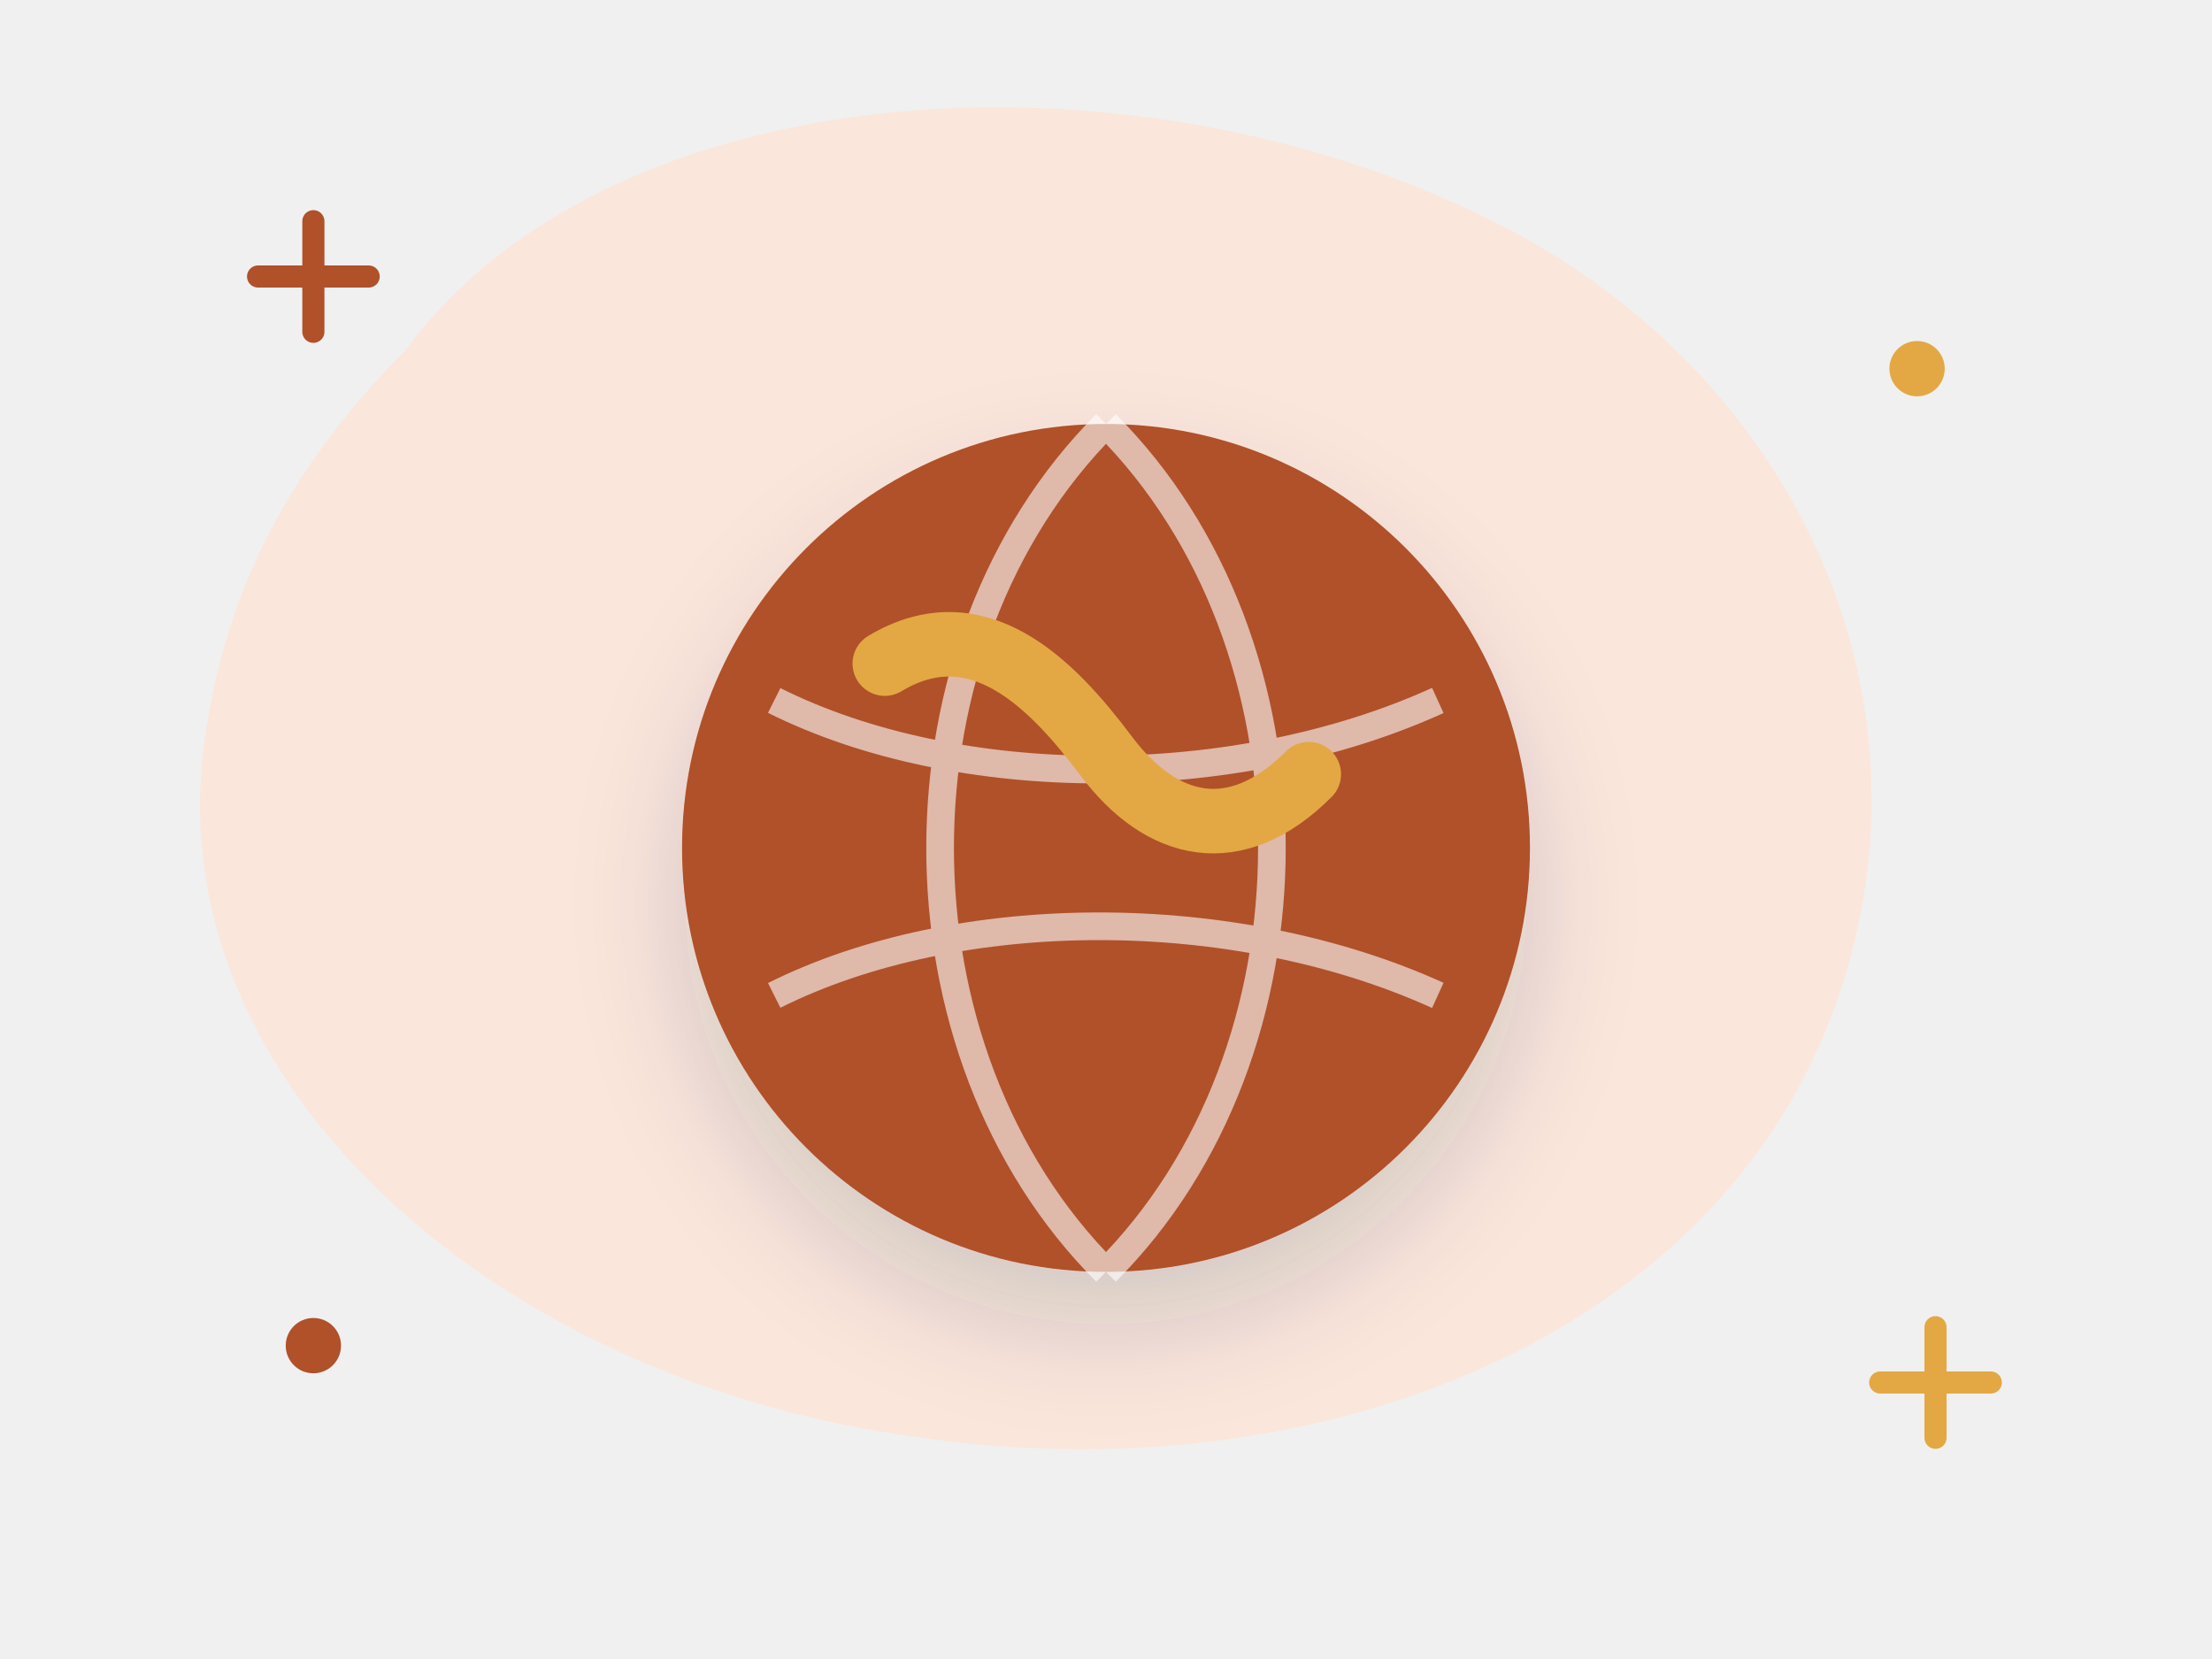
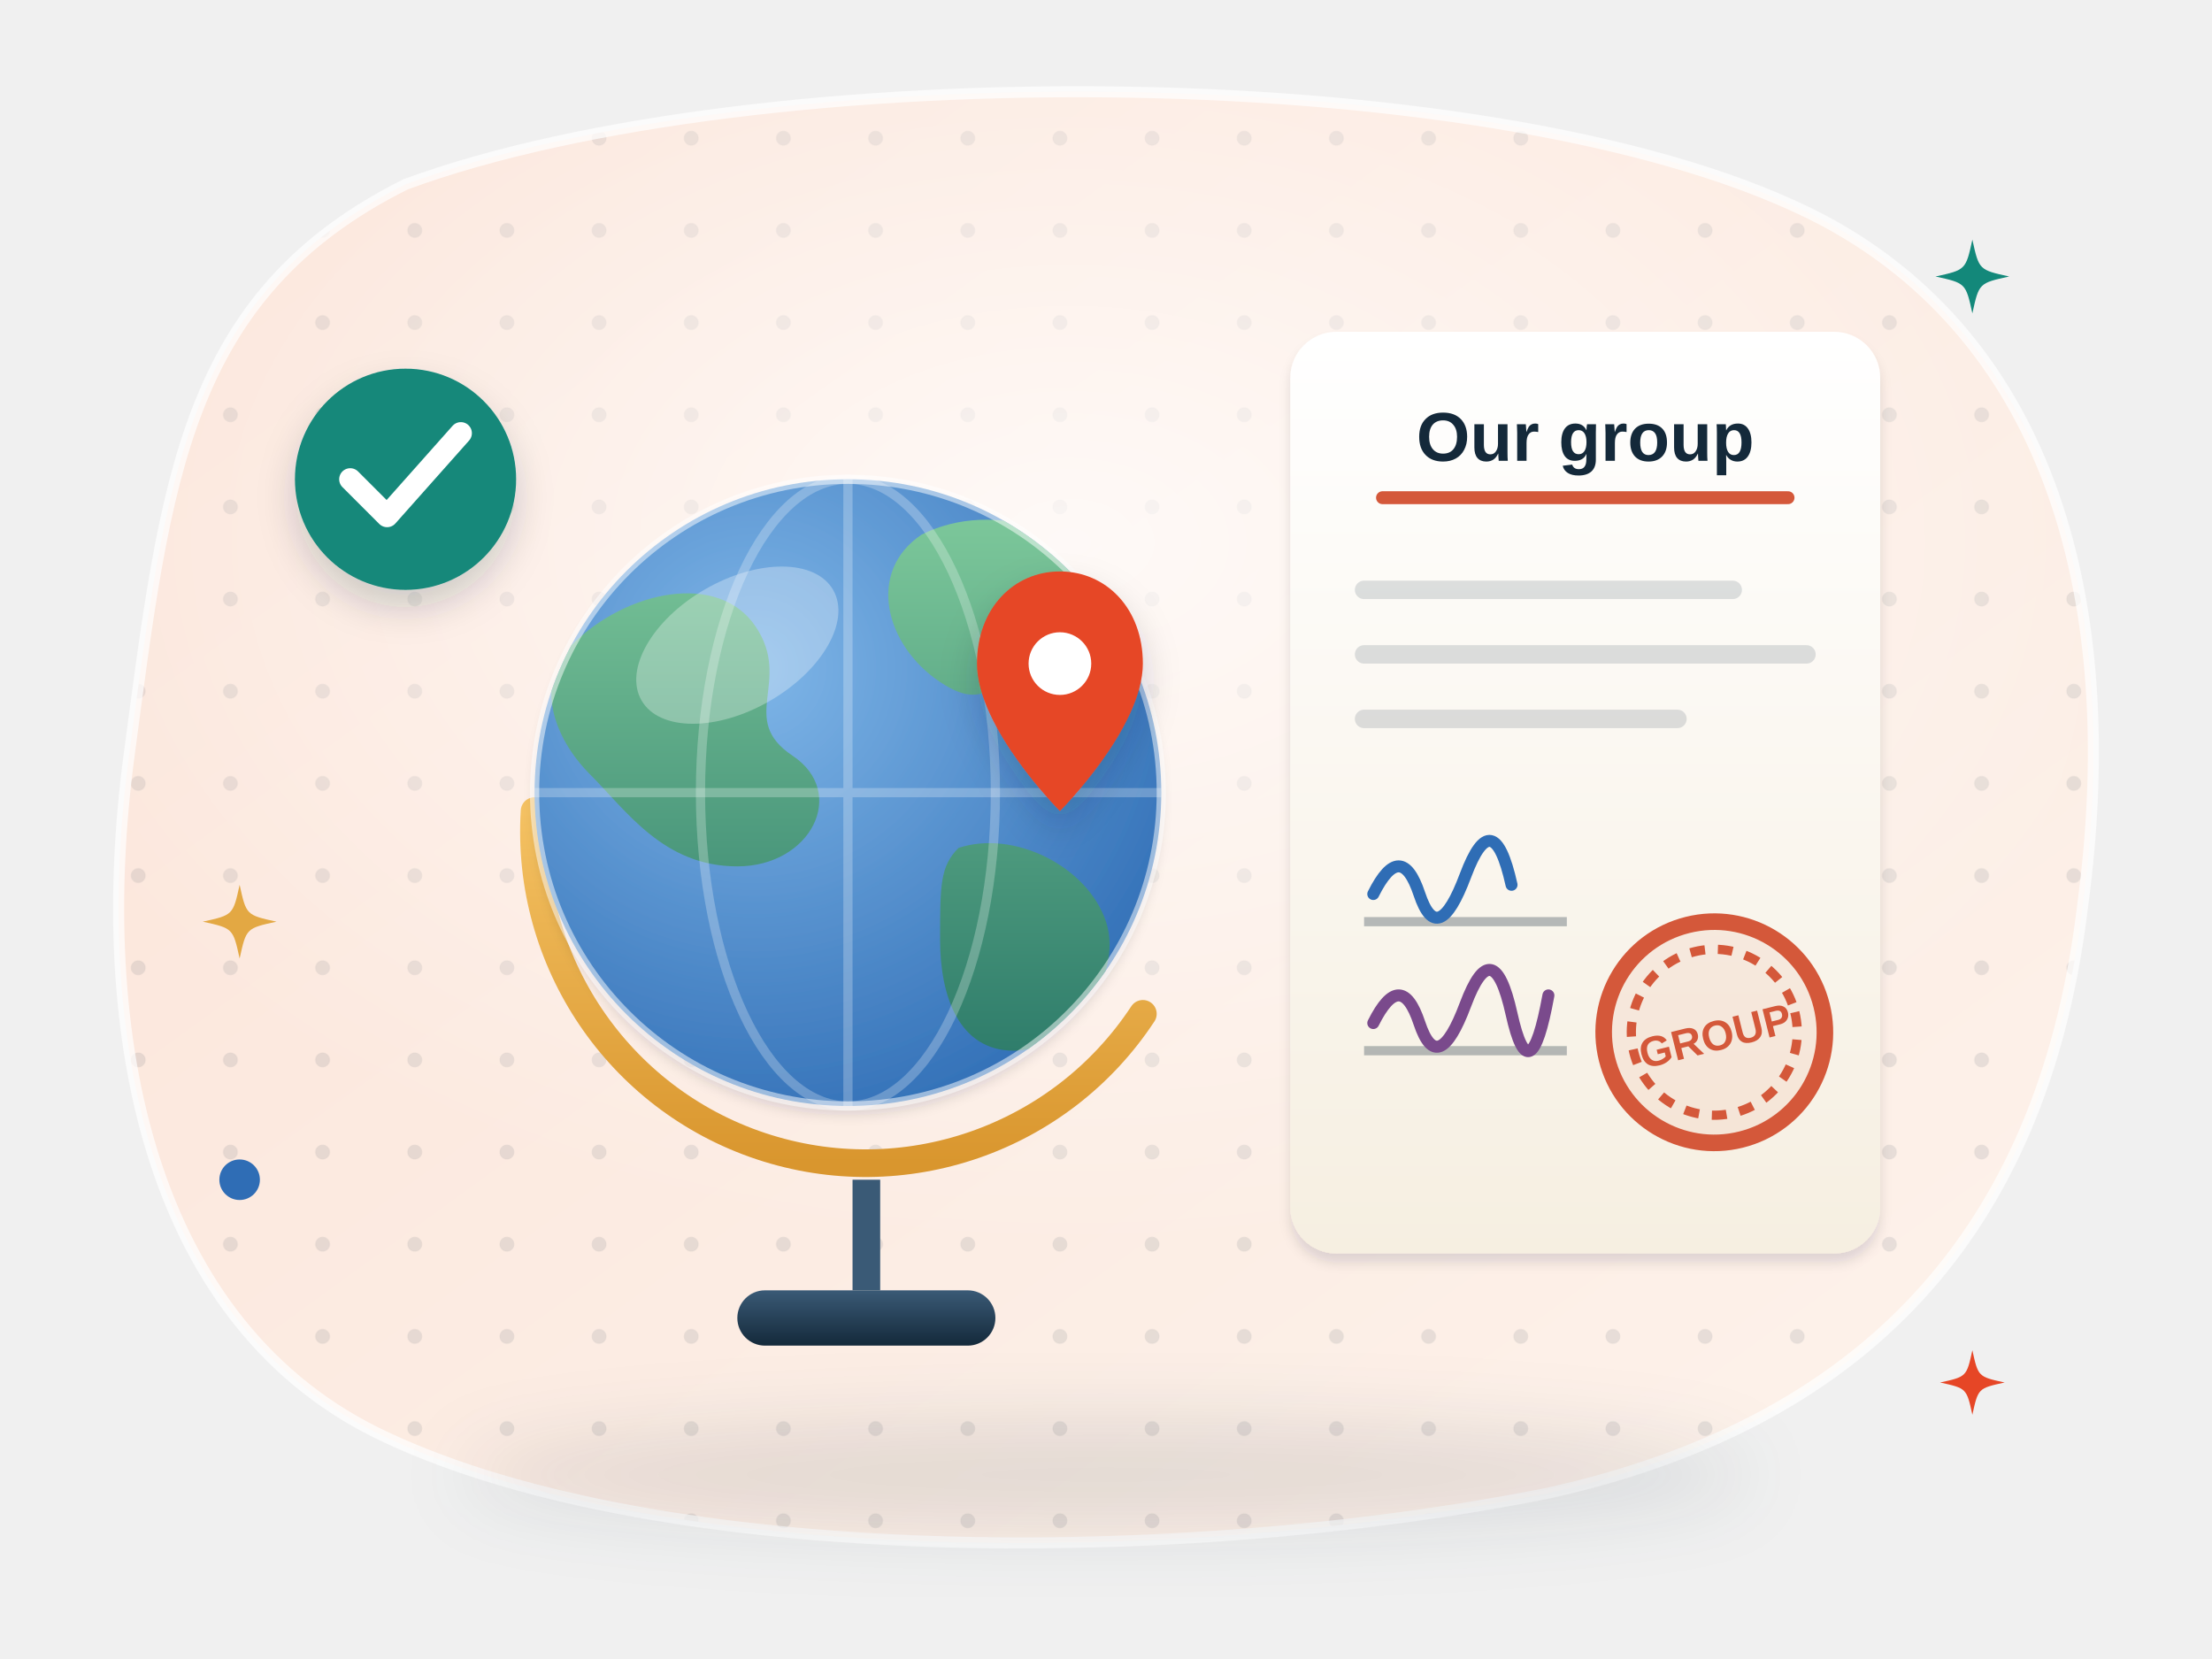
- <svg xmlns="http://www.w3.org/2000/svg" viewBox="0 0 240 180" fill="none" role="img" aria-label="Choosing a country">
-   <style>.fl{animation:fl 5s ease-in-out infinite;transform-box:fill-box;transform-origin:center}.f2{animation-delay:-1.7s}.f3{animation-delay:-3.3s}
- .tw{animation:tw 2.8s ease-in-out infinite;transform-box:fill-box;transform-origin:center}.t2{animation-delay:-1.4s}
- .sp{animation:sp 9s linear infinite;transform-box:fill-box;transform-origin:center}.pu{animation:pu 2.2s ease-in-out infinite;transform-box:fill-box;transform-origin:center}
- .dr{stroke-dasharray:6 8;animation:dr 1.6s linear infinite}.bl{animation:bl 4s infinite;transform-box:fill-box;transform-origin:center}
- .sw{animation:sw 3s ease-in-out infinite;transform-box:fill-box;transform-origin:top center}
- @keyframes fl{0%,100%{transform:translateY(0)}50%{transform:translateY(-6px)}}@keyframes tw{0%,100%{opacity:.3;transform:scale(.7)}50%{opacity:1;transform:scale(1.05)}}
- @keyframes sp{to{transform:rotate(360deg)}}@keyframes pu{0%,100%{transform:scale(1)}15%{transform:scale(1.12)}30%{transform:scale(1)}}
- @keyframes dr{to{stroke-dashoffset:-28}}@keyframes bl{0%,92%,100%{transform:scaleY(1)}95%{transform:scaleY(.1)}}@keyframes sw{50%{transform:rotate(6deg)}}
- @media (prefers-reduced-motion:reduce){*{animation:none!important}}</style>
+ <svg xmlns="http://www.w3.org/2000/svg" viewBox="0 0 240 180" fill="none" role="img" aria-labelledby="w1bs4-t">
+   <style>
+ .w1bs4-tw { animation: w1bs4-tw 3.2s ease-in-out infinite; transform-box: fill-box; transform-origin: center; }
+ @keyframes w1bs4-tw { 0%, 100% { opacity: .35; transform: scale(.6); } 50% { opacity: 1; transform: scale(1); } }
+ .w1bs4-fa { animation: w1bs4-fl 6s ease-in-out infinite; } .w1bs4-fb { animation: w1bs4-fl 7s ease-in-out -3.5s infinite; } .w1bs4-fc { animation: w1bs4-fl 6.5s ease-in-out -1.8s infinite; }
+ @keyframes w1bs4-fl { 50% { transform: translateY(-3px); } }
+ .w1bs4-bl { animation: w1bs4-bl 5s infinite; transform-box: fill-box; transform-origin: center; }
+ @keyframes w1bs4-bl { 0%, 93%, 100% { transform: scaleY(1); } 96% { transform: scaleY(.1); } }
+ .w1bs4-flow { stroke-dasharray: 3 4; animation: w1bs4-flow 1.4s linear infinite; }
+ @keyframes w1bs4-flow { to { stroke-dashoffset: -14; } }
+ .w1bs4-pu { animation: w1bs4-pu 2.6s ease-in-out infinite; transform-box: fill-box; transform-origin: center; }
+ @keyframes w1bs4-pu { 0%, 100% { transform: scale(1); } 50% { transform: scale(1.08); } }
+ .w1bs4-wr { stroke-dasharray: 40; animation: w1bs4-wr 4s ease-in-out infinite; }
+ @keyframes w1bs4-wr { 0% { stroke-dashoffset: 40; } 55%, 100% { stroke-dashoffset: 0; } }
+ .w1bs4-pen { animation: w1bs4-pen 4s ease-in-out infinite; }
+ @keyframes w1bs4-pen { 0% { transform: translate(-14px, 0); } 55%, 100% { transform: translate(0, 0); } }
+ .w1bs4-spin { animation: w1bs4-spin 12s linear infinite; }
+ @keyframes w1bs4-spin { to { transform: translateX(-88px); } }
+ .w1bs4-pin { animation: w1bs4-pin 2.8s ease-in-out infinite; }
+ @keyframes w1bs4-pin { 0%, 100% { transform: translateY(0); } 50% { transform: translateY(-4px); } }
+ @media (prefers-reduced-motion: reduce) { * { animation: none !important; } }
+ </style>
  <defs>
-     <filter id="s" x="-30%" y="-30%" width="160%" height="170%">
-       <feDropShadow dx="0" dy="6" stdDeviation="6" flood-color="#14293a" flood-opacity=".16" />
+     <linearGradient id="w1bs4-bg" x1="0" y1="0" x2="1" y2="1">
+       <stop offset="0" stop-color="#fbe3d7" />
+       <stop offset="1" stop-color="#fdf3ec" />
+     </linearGradient>
+     <pattern id="w1bs4-dots" width="10" height="10" patternUnits="userSpaceOnUse">
+       <circle cx="5" cy="5" r=".8" fill="#14293a" fill-opacity=".09" />
+     </pattern>
+     <clipPath id="w1bs4-clip">
+       <path d="M44 20C82 6 164 6 198 24c26 14 32 44 28 74-4 34-22 56-58 64-40 8-96 8-126-6C16 144 10 112 14 82c4-30 6-50 30-62z" />
+     </clipPath>
+     <radialGradient id="w1bs4-glow" cx=".5" cy=".42" r=".55">
+       <stop offset="0" stop-color="#fff" stop-opacity=".75" />
+       <stop offset="1" stop-color="#fff" stop-opacity="0" />
+     </radialGradient>
+     <filter id="w1bs4-sh" x="-25%" y="-25%" width="150%" height="170%">
+       <feDropShadow dx="0" dy="4" stdDeviation="4" flood-color="#14293a" flood-opacity=".16" />
+       <feDropShadow dx="0" dy="1" stdDeviation=".6" flood-color="#14293a" flood-opacity=".12" />
    </filter>
+     <filter id="w1bs4-sh2" x="-30%" y="-30%" width="160%" height="170%">
+       <feDropShadow dx="0" dy="2" stdDeviation="2" flood-color="#14293a" flood-opacity=".18" />
+     </filter>
+     <filter id="w1bs4-blur" x="-20%" y="-60%" width="140%" height="220%">
+       <feGaussianBlur stdDeviation="4" />
+     </filter>
+     <linearGradient id="w1bs4-paper" x1="0" y1="0" x2="0" y2="1">
+       <stop offset="0" stop-color="#fff" />
+       <stop offset="1" stop-color="#f6efe1" />
+     </linearGradient>
+     <linearGradient id="w1bs4-shine" x1="0" y1="0" x2="0" y2="1">
+       <stop offset="0" stop-color="#fff" stop-opacity=".6" />
+       <stop offset="1" stop-color="#fff" stop-opacity="0" />
+     </linearGradient>
+     <linearGradient id="w1bs4-gold" x1="0" y1="0" x2="0" y2="1">
+       <stop offset="0" stop-color="#f4c162" />
+       <stop offset="1" stop-color="#d9962e" />
+     </linearGradient>
+     <linearGradient id="w1bs4-navy" x1="0" y1="0" x2="0" y2="1">
+       <stop offset="0" stop-color="#3a5a76" />
+       <stop offset="1" stop-color="#14293a" />
+     </linearGradient>
+     <radialGradient id="w1bs4-sea" cx=".35" cy=".3" r=".8">
+       <stop offset="0" stop-color="#7fb6e8" />
+       <stop offset="1" stop-color="#2f6db5" />
+     </radialGradient>
+     <linearGradient id="w1bs4-land" x1="0" y1="0" x2="0" y2="1">
+       <stop offset="0" stop-color="#7cc79a" />
+       <stop offset="1" stop-color="#2f7d6b" />
+     </linearGradient>
  </defs>
-   <path d="M44 38c22-30 78-34 118-14 34 17 50 54 36 88-14 34-56 50-98 44C54 150 18 118 22 82c2-18 10-32 22-44z" fill="#fbe6dc" />
-   <path class="tw" d="M28 30h12m-6-6v12" stroke="#b0512a" stroke-width="2.4" stroke-linecap="round" />
-   <path class="tw t2" d="M204 150h12m-6-6v12" stroke="#e3a843" stroke-width="2.4" stroke-linecap="round" />
-   <circle class="tw t2" cx="208" cy="40" r="3" fill="#e3a843" />
-   <circle class="tw" cx="34" cy="146" r="3" fill="#b0512a" />
-   <g class="fl">
-     <circle cx="120" cy="92" r="46" fill="#b0512a" filter="url(#s)" />
-     <path d="M84 76c20 10 50 10 72 0M84 108c20-10 50-10 72 0M120 46c-24 24-24 68 0 92M120 46c24 24 24 68 0 92" stroke="#fff" stroke-opacity=".6" stroke-width="3" fill="none" />
-     <path d="M96 72c10-6 18 2 24 10s14 10 22 2" stroke="#e3a843" stroke-width="7" stroke-linecap="round" fill="none" />
+   <path d="M44 20C82 6 164 6 198 24c26 14 32 44 28 74-4 34-22 56-58 64-40 8-96 8-126-6C16 144 10 112 14 82c4-30 6-50 30-62z" fill="url(#w1bs4-bg)" />
+   <g clip-path="url(#w1bs4-clip)">
+     <rect width="240" height="180" fill="url(#w1bs4-dots)" />
+     <ellipse cx="116" cy="70" rx="110" ry="70" fill="url(#w1bs4-glow)" />
  </g>
+   <path d="M44 20C82 6 164 6 198 24c26 14 32 44 28 74-4 34-22 56-58 64-40 8-96 8-126-6C16 144 10 112 14 82c4-30 6-50 30-62z" stroke="#fff" stroke-opacity=".7" stroke-width="1.2" />
+   <ellipse cx="120" cy="160" rx="70" ry="6" fill="#14293a" opacity=".11" filter="url(#w1bs4-blur)" />
+   <rect x="80" y="140" width="28" height="6" rx="3" fill="url(#w1bs4-navy)" />
+   <path d="M94 128v12" stroke="#3a5a76" stroke-width="3" />
+   <path d="M58 88a36 36 0 0 0 66 22" stroke="url(#w1bs4-gold)" stroke-width="3" stroke-linecap="round" />
+   <g filter="url(#w1bs4-sh)">
+     <circle cx="92" cy="86" r="34" fill="url(#w1bs4-sea)" />
+   </g>
+   <clipPath id="w1bs4-gc">
+     <circle cx="92" cy="86" r="34" />
+   </clipPath>
+   <g clip-path="url(#w1bs4-gc)">
+     <g class="w1bs4-spin">
+       <path d="M62 70c6-6 16-8 20-2s-2 10 4 14 2 12-6 12-12-6-16-10-6-10-2-14zM100 58c8-4 18 0 22 6s-2 8-8 8-6 6-12 2-8-12-2-16zM104 92c6-2 14 2 16 8s-4 14-10 14-8-6-8-12 0-8 2-10z" fill="url(#w1bs4-land)" />
+       <path d="M150 70c6-6 16-8 20-2s-2 10 4 14 2 12-6 12-12-6-16-10-6-10-2-14z" fill="url(#w1bs4-land)" />
+     </g>
+   </g>
+   <circle cx="92" cy="86" r="34" stroke="#fff" stroke-opacity=".5" />
+   <ellipse cx="80" cy="70" rx="12" ry="7" fill="#fff" opacity=".3" transform="rotate(-30 80 70)" />
+   <path d="M58 86h68M92 52v68" stroke="#fff" stroke-opacity=".25" />
+   <ellipse cx="92" cy="86" rx="16" ry="34" stroke="#fff" stroke-opacity=".25" />
+   <g class="w1bs4-pin">
+     <path d="M106 72c0-6 4-10 9-10s9 4 9 10c0 7-9 16-9 16s-9-9-9-16z" fill="#e64626" filter="url(#w1bs4-sh2)" />
+     <circle cx="115" cy="72" r="3.4" fill="#fff" />
+   </g>
+   <g class="w1bs4-fb">
+     <g filter="url(#w1bs4-sh)">
+       <rect x="140" y="36" width="64" height="100" rx="5" fill="url(#w1bs4-paper)" />
+     </g>
+     <text x="172" y="50" text-anchor="middle" font-family="'Helvetica Neue', Arial, sans-serif" font-size="7.5" font-weight="800" fill="#14293a">Our group</text>
+     <path d="M150 54h44" stroke="#d4583a" stroke-width="1.4" stroke-linecap="round" />
+     <path d="M148 64h40M148 71h48M148 78h34" stroke="#14293a" stroke-opacity=".14" stroke-width="2" stroke-linecap="round" />
+     <path d="M148 100h22M148 114h22" stroke="#14293a" stroke-opacity=".3" stroke-width="1" />
+     <path d="M149 97q3-6 5 0t5-2 5 1" stroke="#2f6db5" stroke-width="1.3" stroke-linecap="round" />
+     <path class="w1bs4-wr" d="M149 111q3-6 5 0t5-2 5 1 4-2" stroke="#7a4a8c" stroke-width="1.3" stroke-linecap="round" />
+     <g transform="rotate(-14 186 112)">
+       <circle cx="186" cy="112" r="12" stroke="#d4583a" stroke-width="1.8" fill="#d4583a" fill-opacity=".08" />
+       <circle cx="186" cy="112" r="9" stroke="#d4583a" stroke-dasharray="1.6 1.4" />
+       <text x="186" y="114" text-anchor="middle" font-family="'Helvetica Neue', Arial, sans-serif" font-size="4.6" font-weight="800" fill="#d4583a">GROUP</text>
+     </g>
+   </g>
+   <g class="w1bs4-fa">
+     <g filter="url(#w1bs4-sh2)">
+       <circle cx="44" cy="52" r="12" fill="#13887a" />
+     </g>
+     <path d="M38 52l4 4 8-9" stroke="#fff" stroke-width="2.4" stroke-linecap="round" stroke-linejoin="round" />
+   </g>
+   <path class="w1bs4-tw" d="M26 96C26.72 99.28 26.72 99.28 30 100C26.72 100.72 26.72 100.72 26 104C25.28 100.72 25.28 100.72 22 100C25.28 99.28 25.28 99.28 26 96z" fill="#e3a843" />
+   <path class="w1bs4-tw" style="animation-delay:-1.2s" d="M214 26C214.72 29.28 214.72 29.28 218 30C214.72 30.72 214.72 30.72 214 34C213.28 30.72 213.28 30.72 210 30C213.28 29.28 213.28 29.28 214 26z" fill="#13887a" />
+   <path class="w1bs4-tw" style="animation-delay:-2.1s" d="M214 146.5C214.63 149.37 214.63 149.37 217.5 150C214.63 150.63 214.63 150.63 214 153.5C213.37 150.63 213.37 150.63 210.5 150C213.37 149.37 213.37 149.37 214 146.5z" fill="#e64626" />
+   <circle class="w1bs4-tw" style="animation-delay:-.6s" cx="26" cy="128" r="2.2" fill="#2f6db5" />
</svg>
